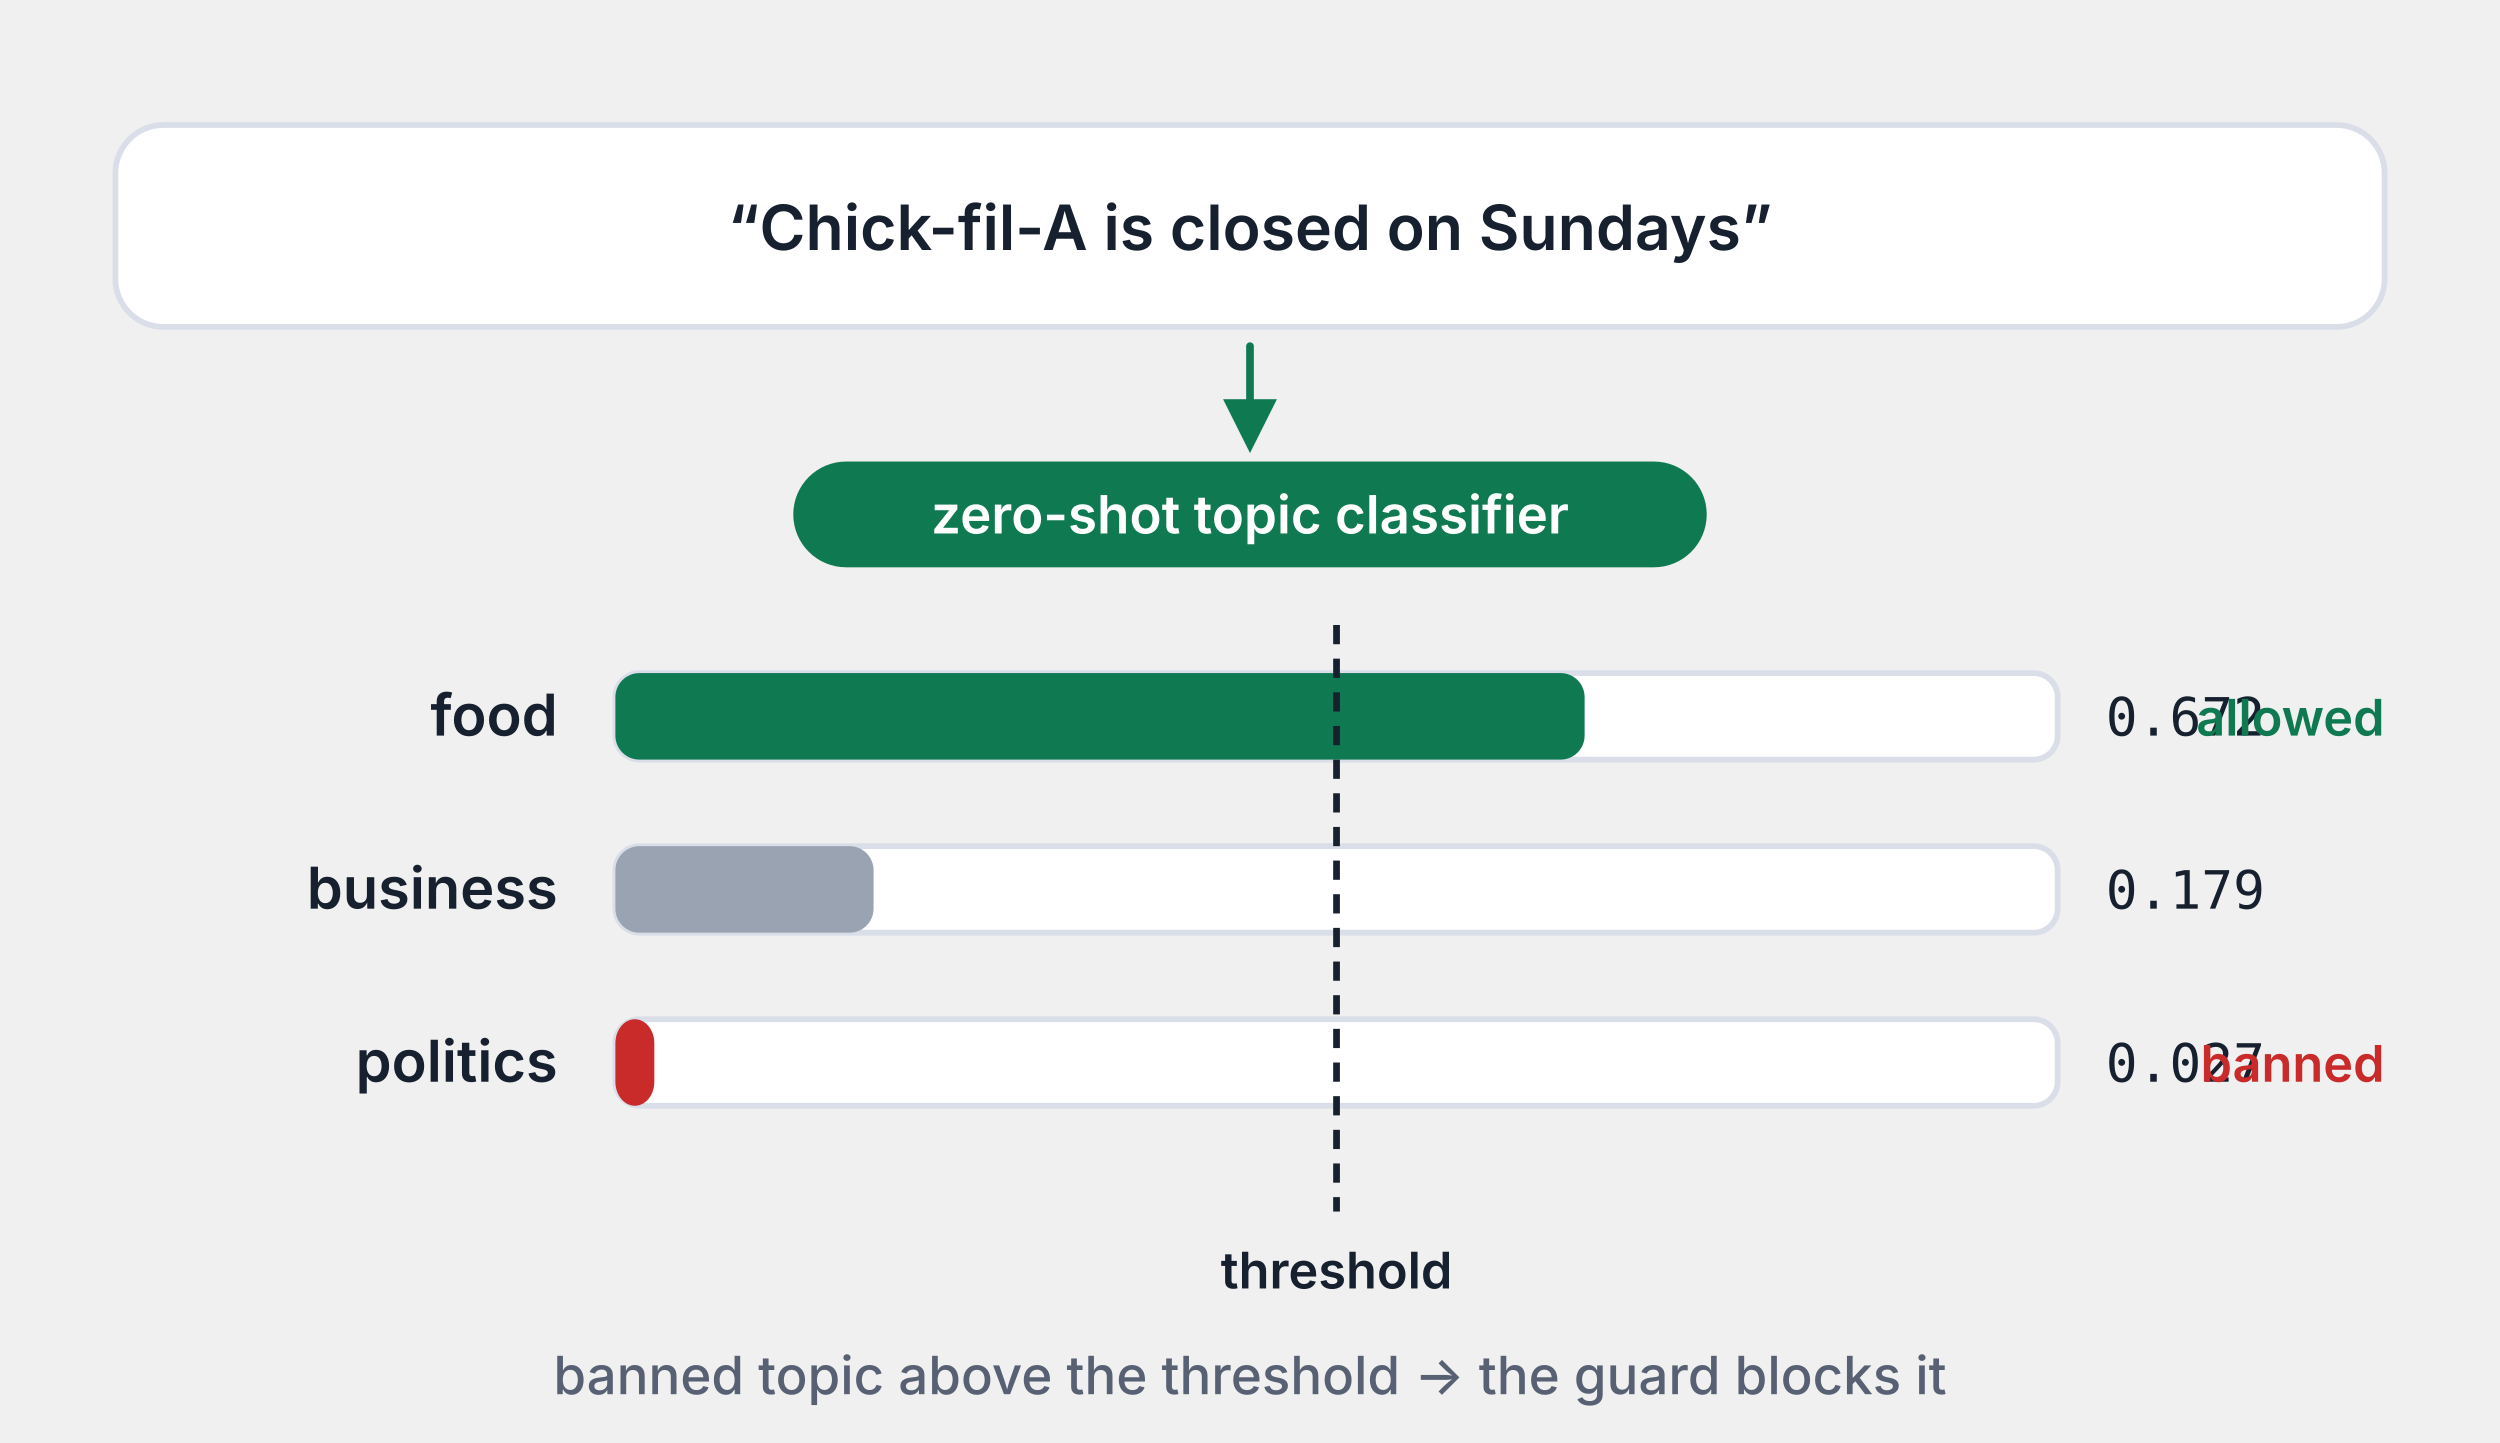
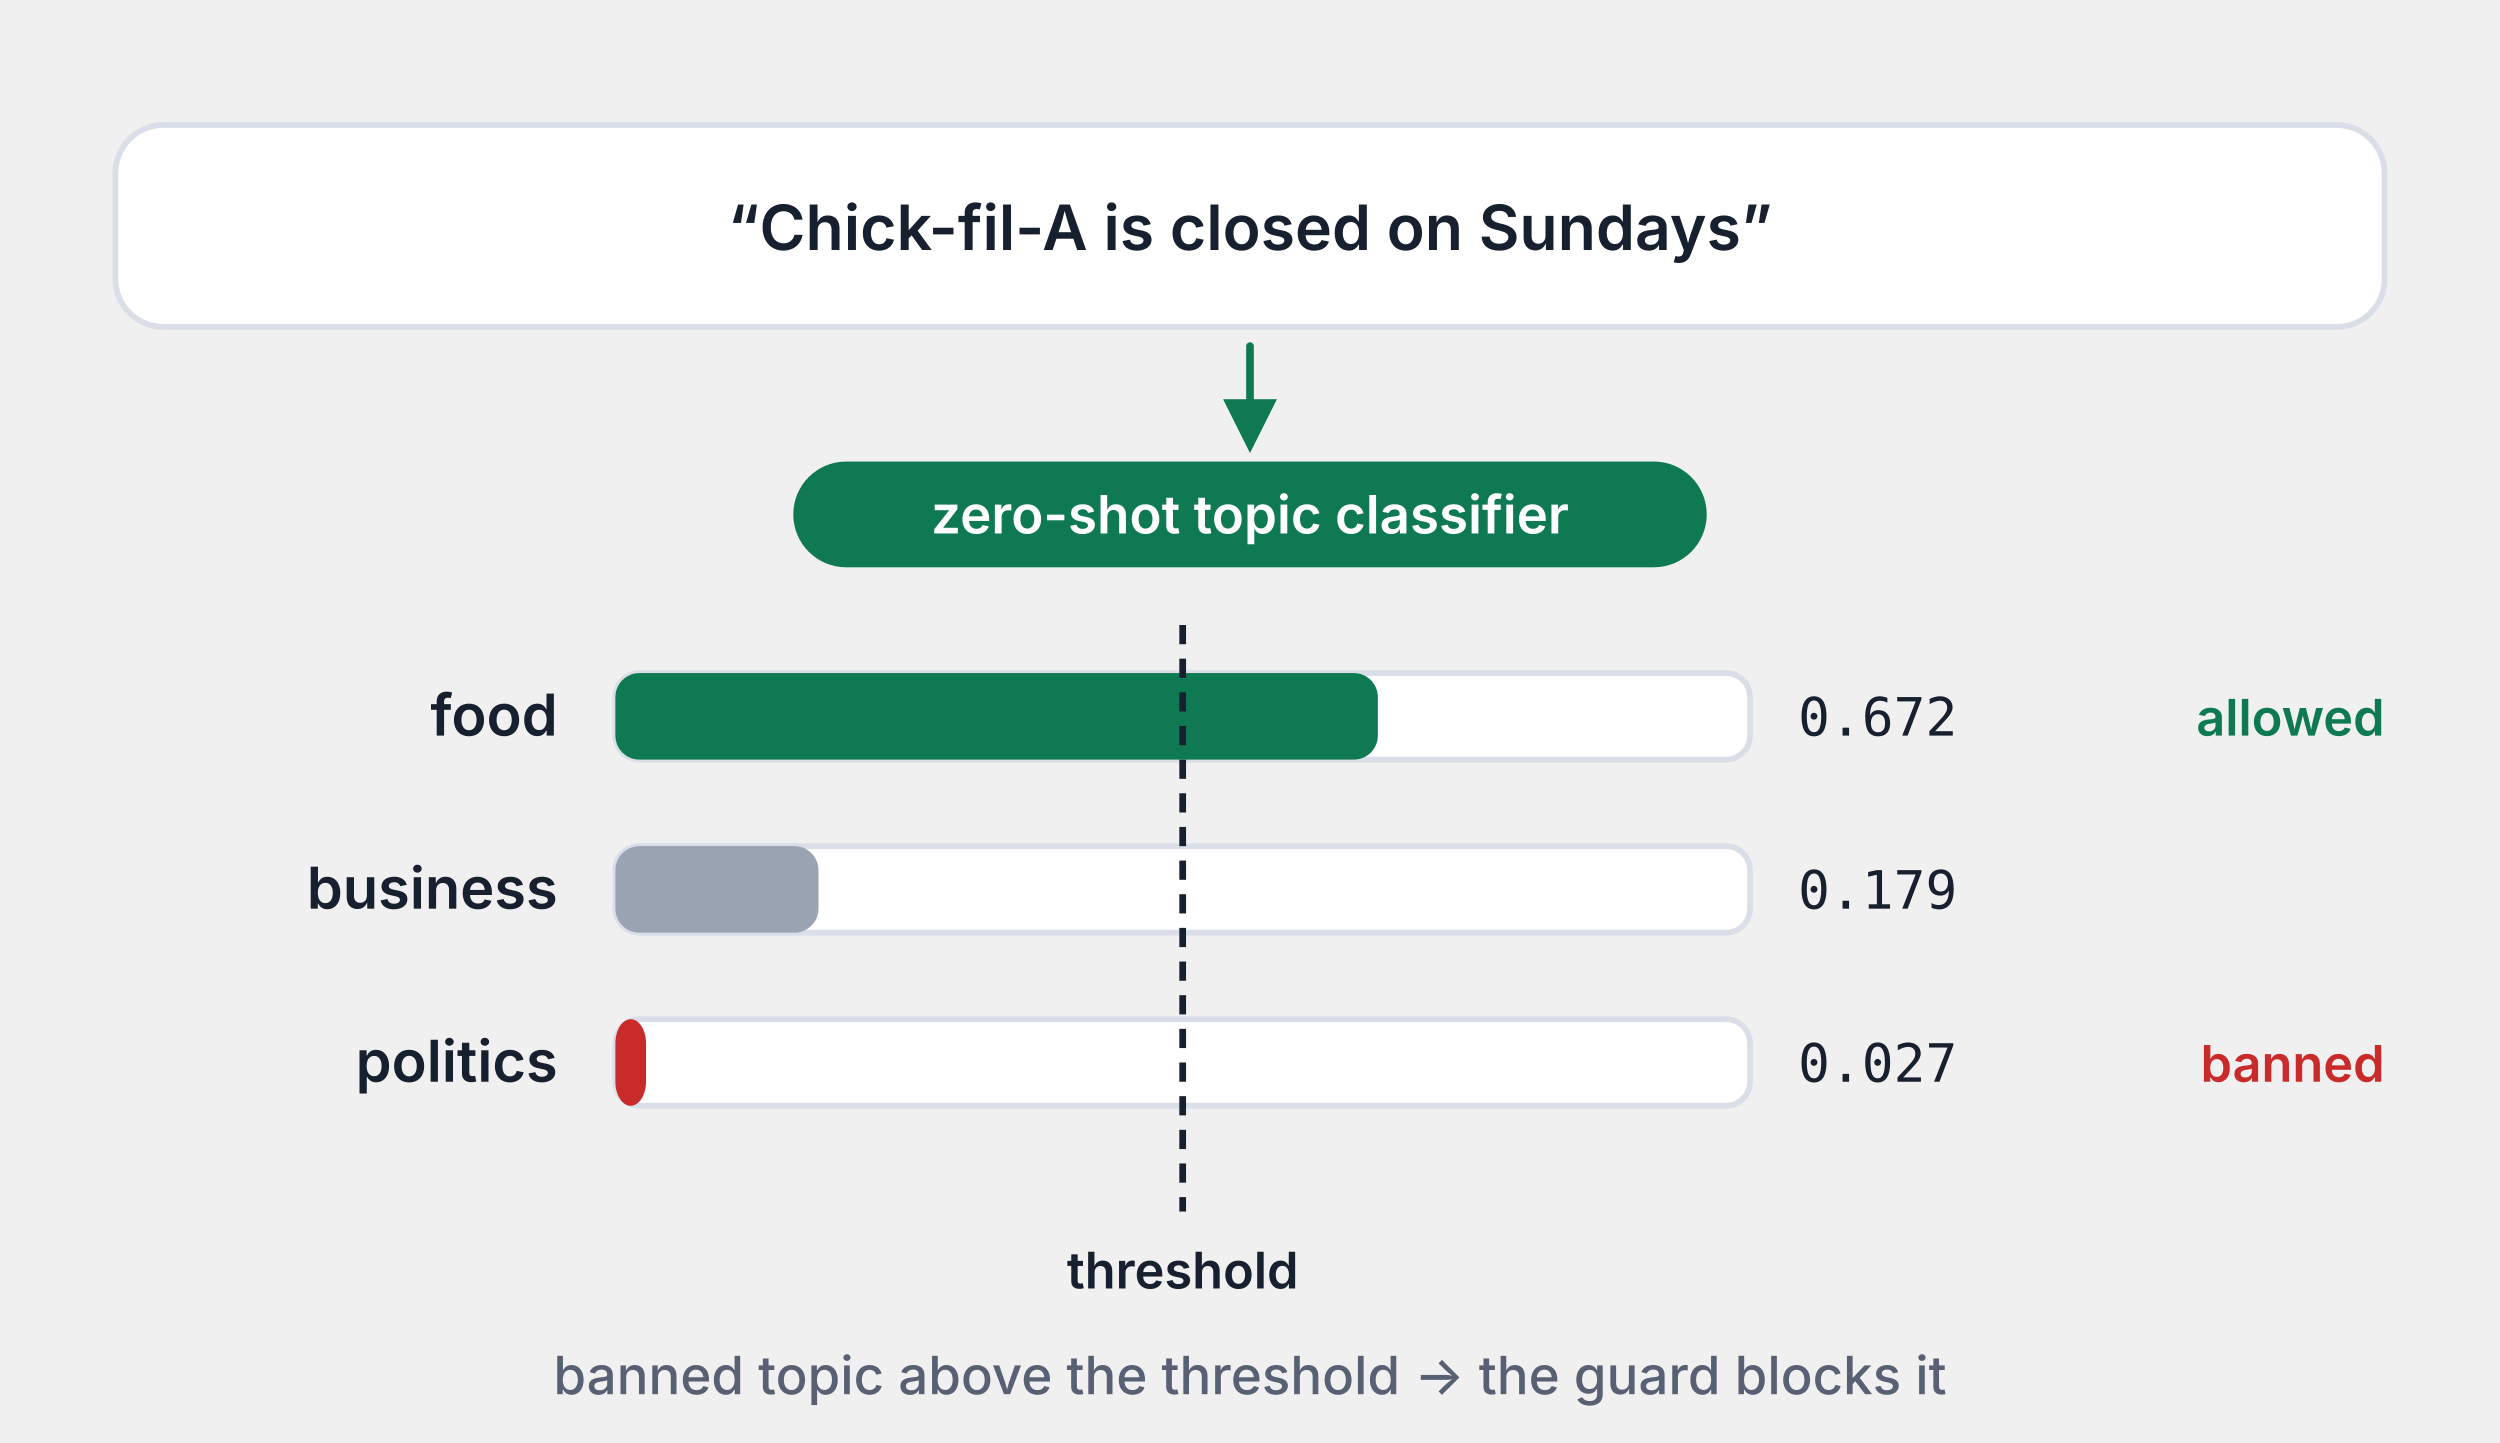
<svg xmlns="http://www.w3.org/2000/svg" width="520" height="300" viewBox="0 0 520 300" role="img" aria-label="Topic guardrail: a zero-shot classifier scores the text per topic; a banned topic above the threshold is blocked" style="display: block; width: 100%; height: auto; background: #e8f6ef">
  <rect x="24" y="26" width="472" height="42" rx="10" fill="#ffffff" stroke="#d9dee8" stroke-width="1.2" />
  <text x="260" y="52" font-family="Inter, sans-serif" font-size="13" font-weight="600" fill="#16202e" text-anchor="middle">“Chick-fil-A is closed on Sundays”</text>
  <defs>
    <marker id="v-topic-m1" viewBox="0 0 10 10" refX="8" refY="5" markerWidth="7" markerHeight="7" orient="auto-start-reverse">
      <path d="M0 0 L10 5 L0 10 z" fill="#0f7a52" />
    </marker>
  </defs>
  <path d="M260 72 L260 92" fill="none" stroke="#0f7a52" stroke-width="1.6" stroke-linecap="round" marker-end="url(#v-topic-m1)" />
  <rect x="165.0" y="96" width="190" height="22" rx="11.0" fill="#0f7a52" />
  <text x="260.0" y="110.96" font-family="Inter, sans-serif" font-size="11" font-weight="600" fill="#fff" text-anchor="middle">zero-shot topic classifier</text>
  <text x="116" y="153" font-family="Inter, sans-serif" font-size="12" font-weight="600" fill="#16202e" text-anchor="end">food</text>
-   <rect x="128" y="140" width="300" height="18" rx="5" fill="#ffffff" stroke="#d9dee8" stroke-width="1.2" />
-   <rect x="128" y="140" width="201.6" height="18" rx="5" fill="#0f7a52" stroke="none" stroke-width="1.2" />
-   <text x="438" y="153" font-family="JetBrains Mono, monospace" font-size="11" font-weight="500" fill="#16202e" text-anchor="start">0.672</text>
+   <rect x="128" y="140" width="236" height="18" rx="5" fill="#ffffff" stroke="#d9dee8" stroke-width="1.2" />
+   <rect x="128" y="140" width="158.592" height="18" rx="5" fill="#0f7a52" stroke="none" stroke-width="1.2" />
+   <text x="374" y="153" font-family="JetBrains Mono, monospace" font-size="11" font-weight="500" fill="#16202e" text-anchor="start">0.672</text>
  <text x="496" y="153" font-family="Inter, sans-serif" font-size="10.5" font-weight="600" fill="#0f7a52" text-anchor="end">allowed</text>
  <text x="116" y="189" font-family="Inter, sans-serif" font-size="12" font-weight="600" fill="#16202e" text-anchor="end">business</text>
-   <rect x="128" y="176" width="300" height="18" rx="5" fill="#ffffff" stroke="#d9dee8" stroke-width="1.2" />
-   <rect x="128" y="176" width="53.7" height="18" rx="5" fill="#9aa3b2" stroke="none" stroke-width="1.2" />
-   <text x="438" y="189" font-family="JetBrains Mono, monospace" font-size="11" font-weight="500" fill="#16202e" text-anchor="start">0.179</text>
+   <rect x="128" y="176" width="236" height="18" rx="5" fill="#ffffff" stroke="#d9dee8" stroke-width="1.2" />
+   <rect x="128" y="176" width="42.244" height="18" rx="5" fill="#9aa3b2" stroke="none" stroke-width="1.2" />
+   <text x="374" y="189" font-family="JetBrains Mono, monospace" font-size="11" font-weight="500" fill="#16202e" text-anchor="start">0.179</text>
  <text x="116" y="225" font-family="Inter, sans-serif" font-size="12" font-weight="600" fill="#16202e" text-anchor="end">politics</text>
-   <rect x="128" y="212" width="300" height="18" rx="5" fill="#ffffff" stroke="#d9dee8" stroke-width="1.2" />
-   <rect x="128" y="212" width="8.1" height="18" rx="5" fill="#c92a2a" stroke="none" stroke-width="1.2" />
-   <text x="438" y="225" font-family="JetBrains Mono, monospace" font-size="11" font-weight="500" fill="#16202e" text-anchor="start">0.027</text>
+   <rect x="128" y="212" width="236" height="18" rx="5" fill="#ffffff" stroke="#d9dee8" stroke-width="1.2" />
+   <rect x="128" y="212" width="6.372" height="18" rx="5" fill="#c92a2a" stroke="none" stroke-width="1.2" />
+   <text x="374" y="225" font-family="JetBrains Mono, monospace" font-size="11" font-weight="500" fill="#16202e" text-anchor="start">0.027</text>
  <text x="496" y="225" font-family="Inter, sans-serif" font-size="10.5" font-weight="600" fill="#c92a2a" text-anchor="end">banned</text>
-   <path d="M278.0 130 L278.0 252" stroke="#16202e" stroke-width="1.4" stroke-dasharray="4 3" />
-   <text x="278.0" y="268" font-family="Inter, sans-serif" font-size="10.5" font-weight="600" fill="#16202e" text-anchor="middle">threshold</text>
+   <path d="M246.0 130 L246.0 252" stroke="#16202e" stroke-width="1.4" stroke-dasharray="4 3" />
+   <text x="246.0" y="268" font-family="Inter, sans-serif" font-size="10.5" font-weight="600" fill="#16202e" text-anchor="middle">threshold</text>
  <text x="260" y="290" font-family="Inter, sans-serif" font-size="11" font-weight="500" fill="#586174" text-anchor="middle">banned topic above the threshold → the guard blocks it</text>
</svg>
